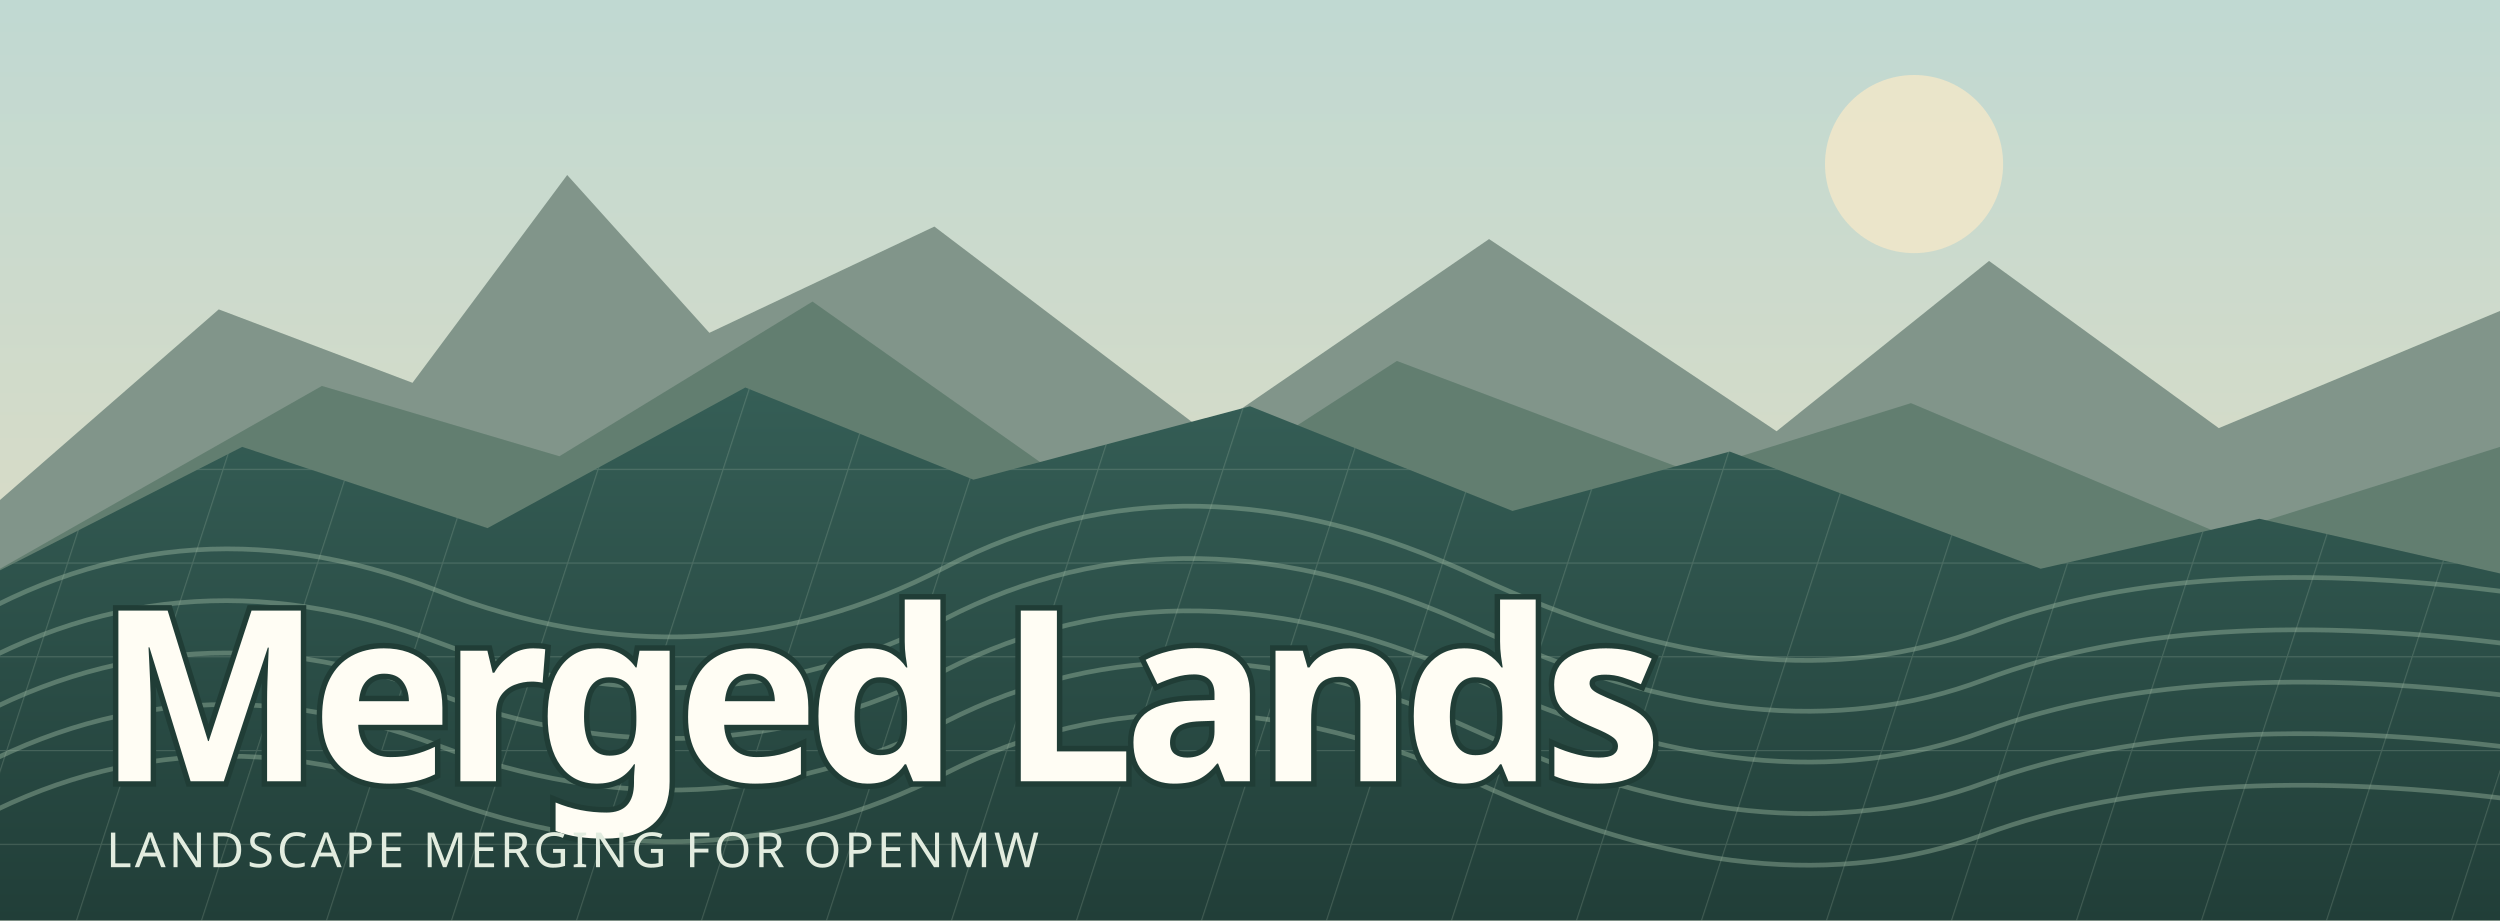
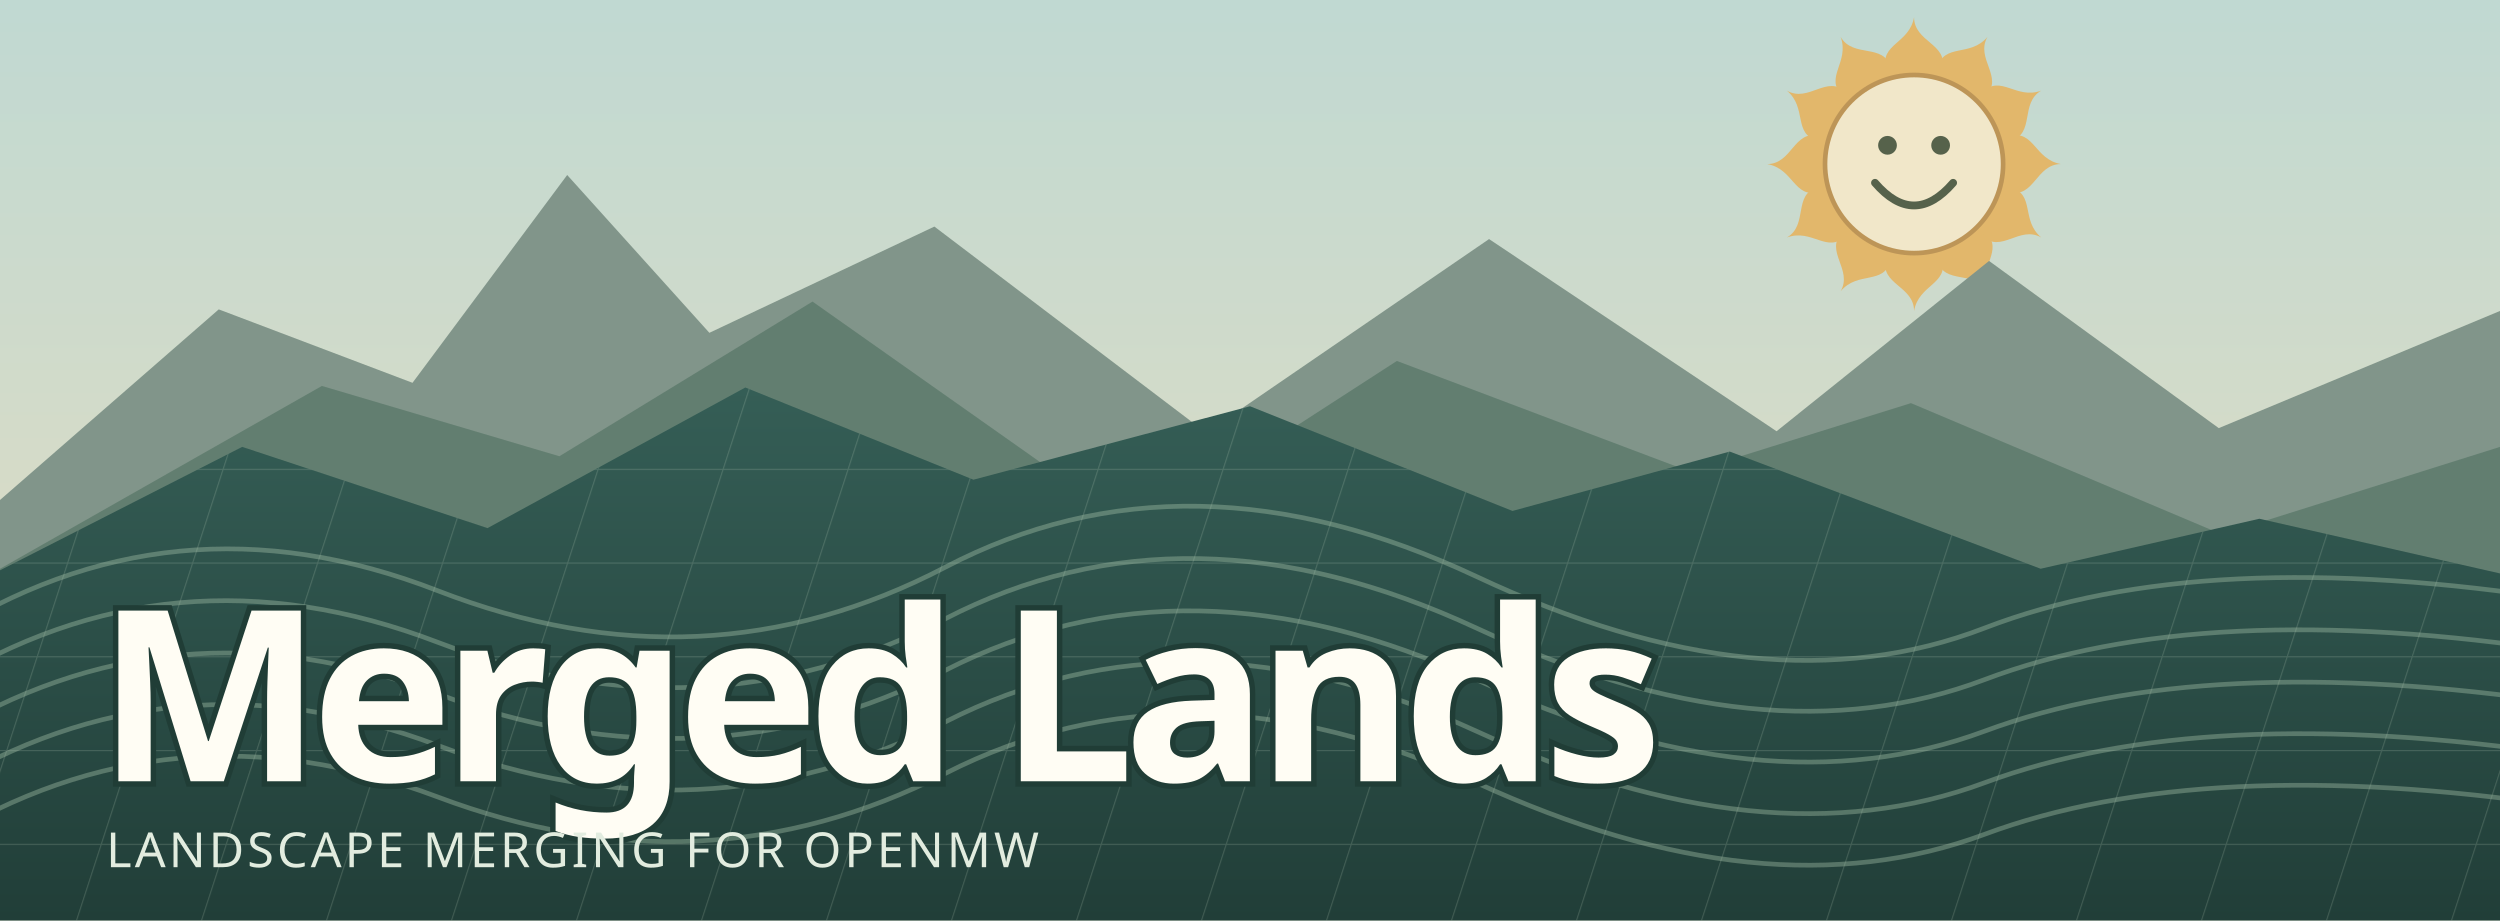
<svg xmlns="http://www.w3.org/2000/svg" width="1600" height="589" viewBox="0 0 1600 589" role="img" aria-labelledby="title description">
  <defs>
    <linearGradient id="sky" x2="0" y2="1">
      <stop stop-color="#c0d9d2" />
      <stop offset="1" stop-color="#e9ddbf" />
    </linearGradient>
    <linearGradient id="land" x2="0" y2="1">
      <stop stop-color="#355e56" />
      <stop offset="1" stop-color="#213e38" />
    </linearGradient>
    <pattern id="grid" width="80" height="60" patternUnits="userSpaceOnUse" patternTransform="skewX(-18)">
      <path d="M80 0H0V60" fill="none" stroke="#cfdec5" stroke-width="1.5" opacity=".18" />
    </pattern>
    <clipPath id="terrain">
      <path d="M0 365 155 286 312 338 477 248 623 307 800 260 968 327 1107 289 1306 364 1446 332 1600 367V589H0Z" />
    </clipPath>
+     <path id="sun-flame" d="M-18-61C-22-77-3-77 0-94C0-78 22-77 18-61Z" />
  </defs>
  <path fill="url(#sky)" d="M0 0h1600v589H0z" />
-   <circle cx="1225" cy="105" r="57" fill="#f1e7c9" opacity=".85" />
+   <g transform="translate(1225 105)">
+     <g fill="#e2b76b">
+       <circle r="69" />
+       <use href="#sun-flame" />
+       <use href="#sun-flame" transform="rotate(30)" />
+       <use href="#sun-flame" transform="rotate(60)" />
+       <use href="#sun-flame" transform="rotate(90)" />
+       <use href="#sun-flame" transform="rotate(120)" />
+       <use href="#sun-flame" transform="rotate(150)" />
+       <use href="#sun-flame" transform="rotate(180)" />
+       <use href="#sun-flame" transform="rotate(210)" />
+       <use href="#sun-flame" transform="rotate(240)" />
+       <use href="#sun-flame" transform="rotate(270)" />
+       <use href="#sun-flame" transform="rotate(300)" />
+       <use href="#sun-flame" transform="rotate(330)" />
+     </g>
+     <circle r="57" fill="#f1e7c9" stroke="#bd9557" stroke-width="3" />
+     <g fill="#56624b">
+       <circle cx="-17" cy="-12" r="6" />
+       <circle cx="17" cy="-12" r="6" />
+     </g>
+     <path d="M-25 12Q0 41 25 12" fill="none" stroke="#56624b" stroke-width="5" stroke-linecap="round" />
+   </g>
  <path d="M0 320 140 198 264 245 363 112 454 213 598 145 772 277 953 153 1137 276 1273 167 1420 274 1600 199V589H0Z" fill="#81958a" />
  <path d="M0 364 206 247 358 292 520 193 727 339 894 231 1082 302 1223 258 1422 342 1600 286V589H0Z" fill="#627e70" />
  <path d="M0 365 155 286 312 338 477 248 623 307 800 260 968 327 1107 289 1306 364 1446 332 1600 367V589H0Z" fill="url(#land)" />
  <g clip-path="url(#terrain)">
    <path fill="url(#grid)" d="M0 210h1600v379H0z" />
    <g fill="none" stroke="#acc7ad" stroke-width="3" opacity=".38">
      <path d="M-40 409Q110 312 280 378T605 363T945 369T1270 402T1640 384" />
      <path d="M-40 440Q110 346 280 411T605 396T945 402T1270 435T1640 417" />
      <path d="M-40 473Q110 380 280 444T605 429T945 435T1270 468T1640 450" />
      <path d="M-40 506Q110 413 280 477T605 462T945 468T1270 501T1640 483" />
      <path d="M-40 539Q110 446 280 510T605 495T945 501T1270 534T1640 516" />
    </g>
  </g>
  <text x="62" y="500" fill="#fffdf4" stroke="#203d36" stroke-width="7" paint-order="stroke" font-family="system-ui, sans-serif" font-size="153" font-weight="900" letter-spacing="-7">Merged Lands</text>
  <text x="68" y="555" fill="#e2ecdf" font-family="system-ui, sans-serif" font-size="31" letter-spacing="2">LANDSCAPE MERGING FOR OPENMW</text>
</svg>
